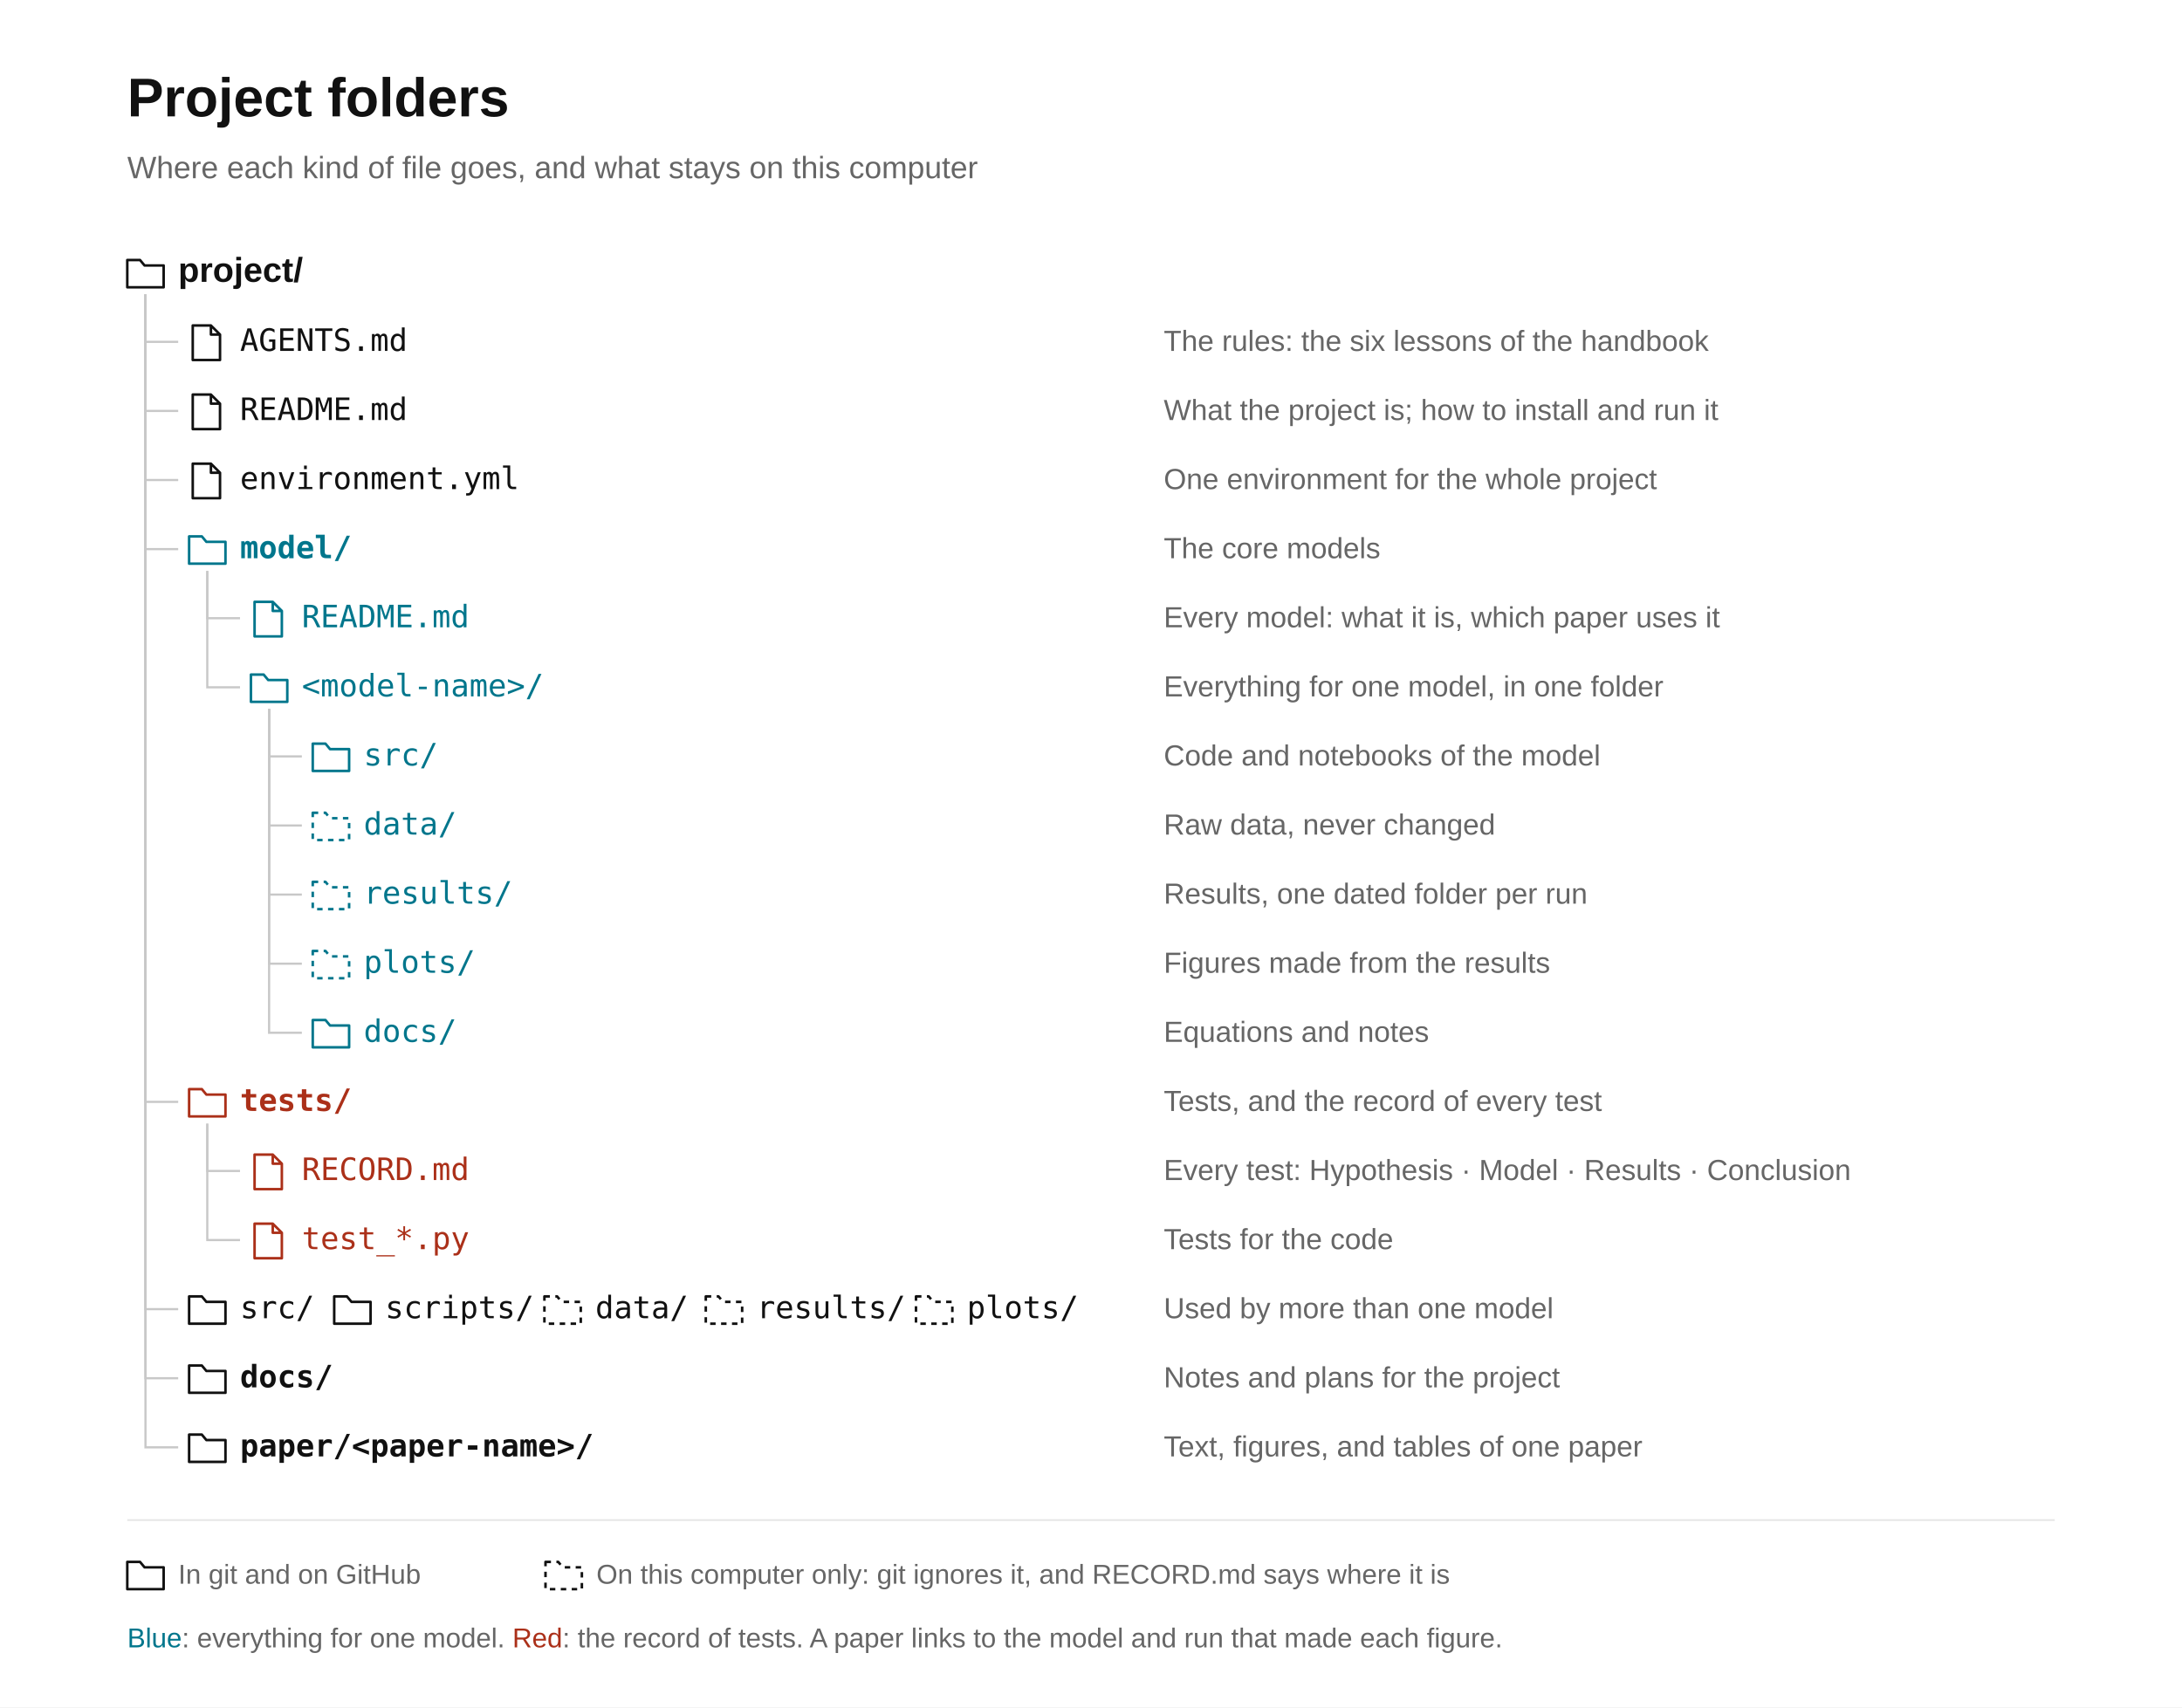
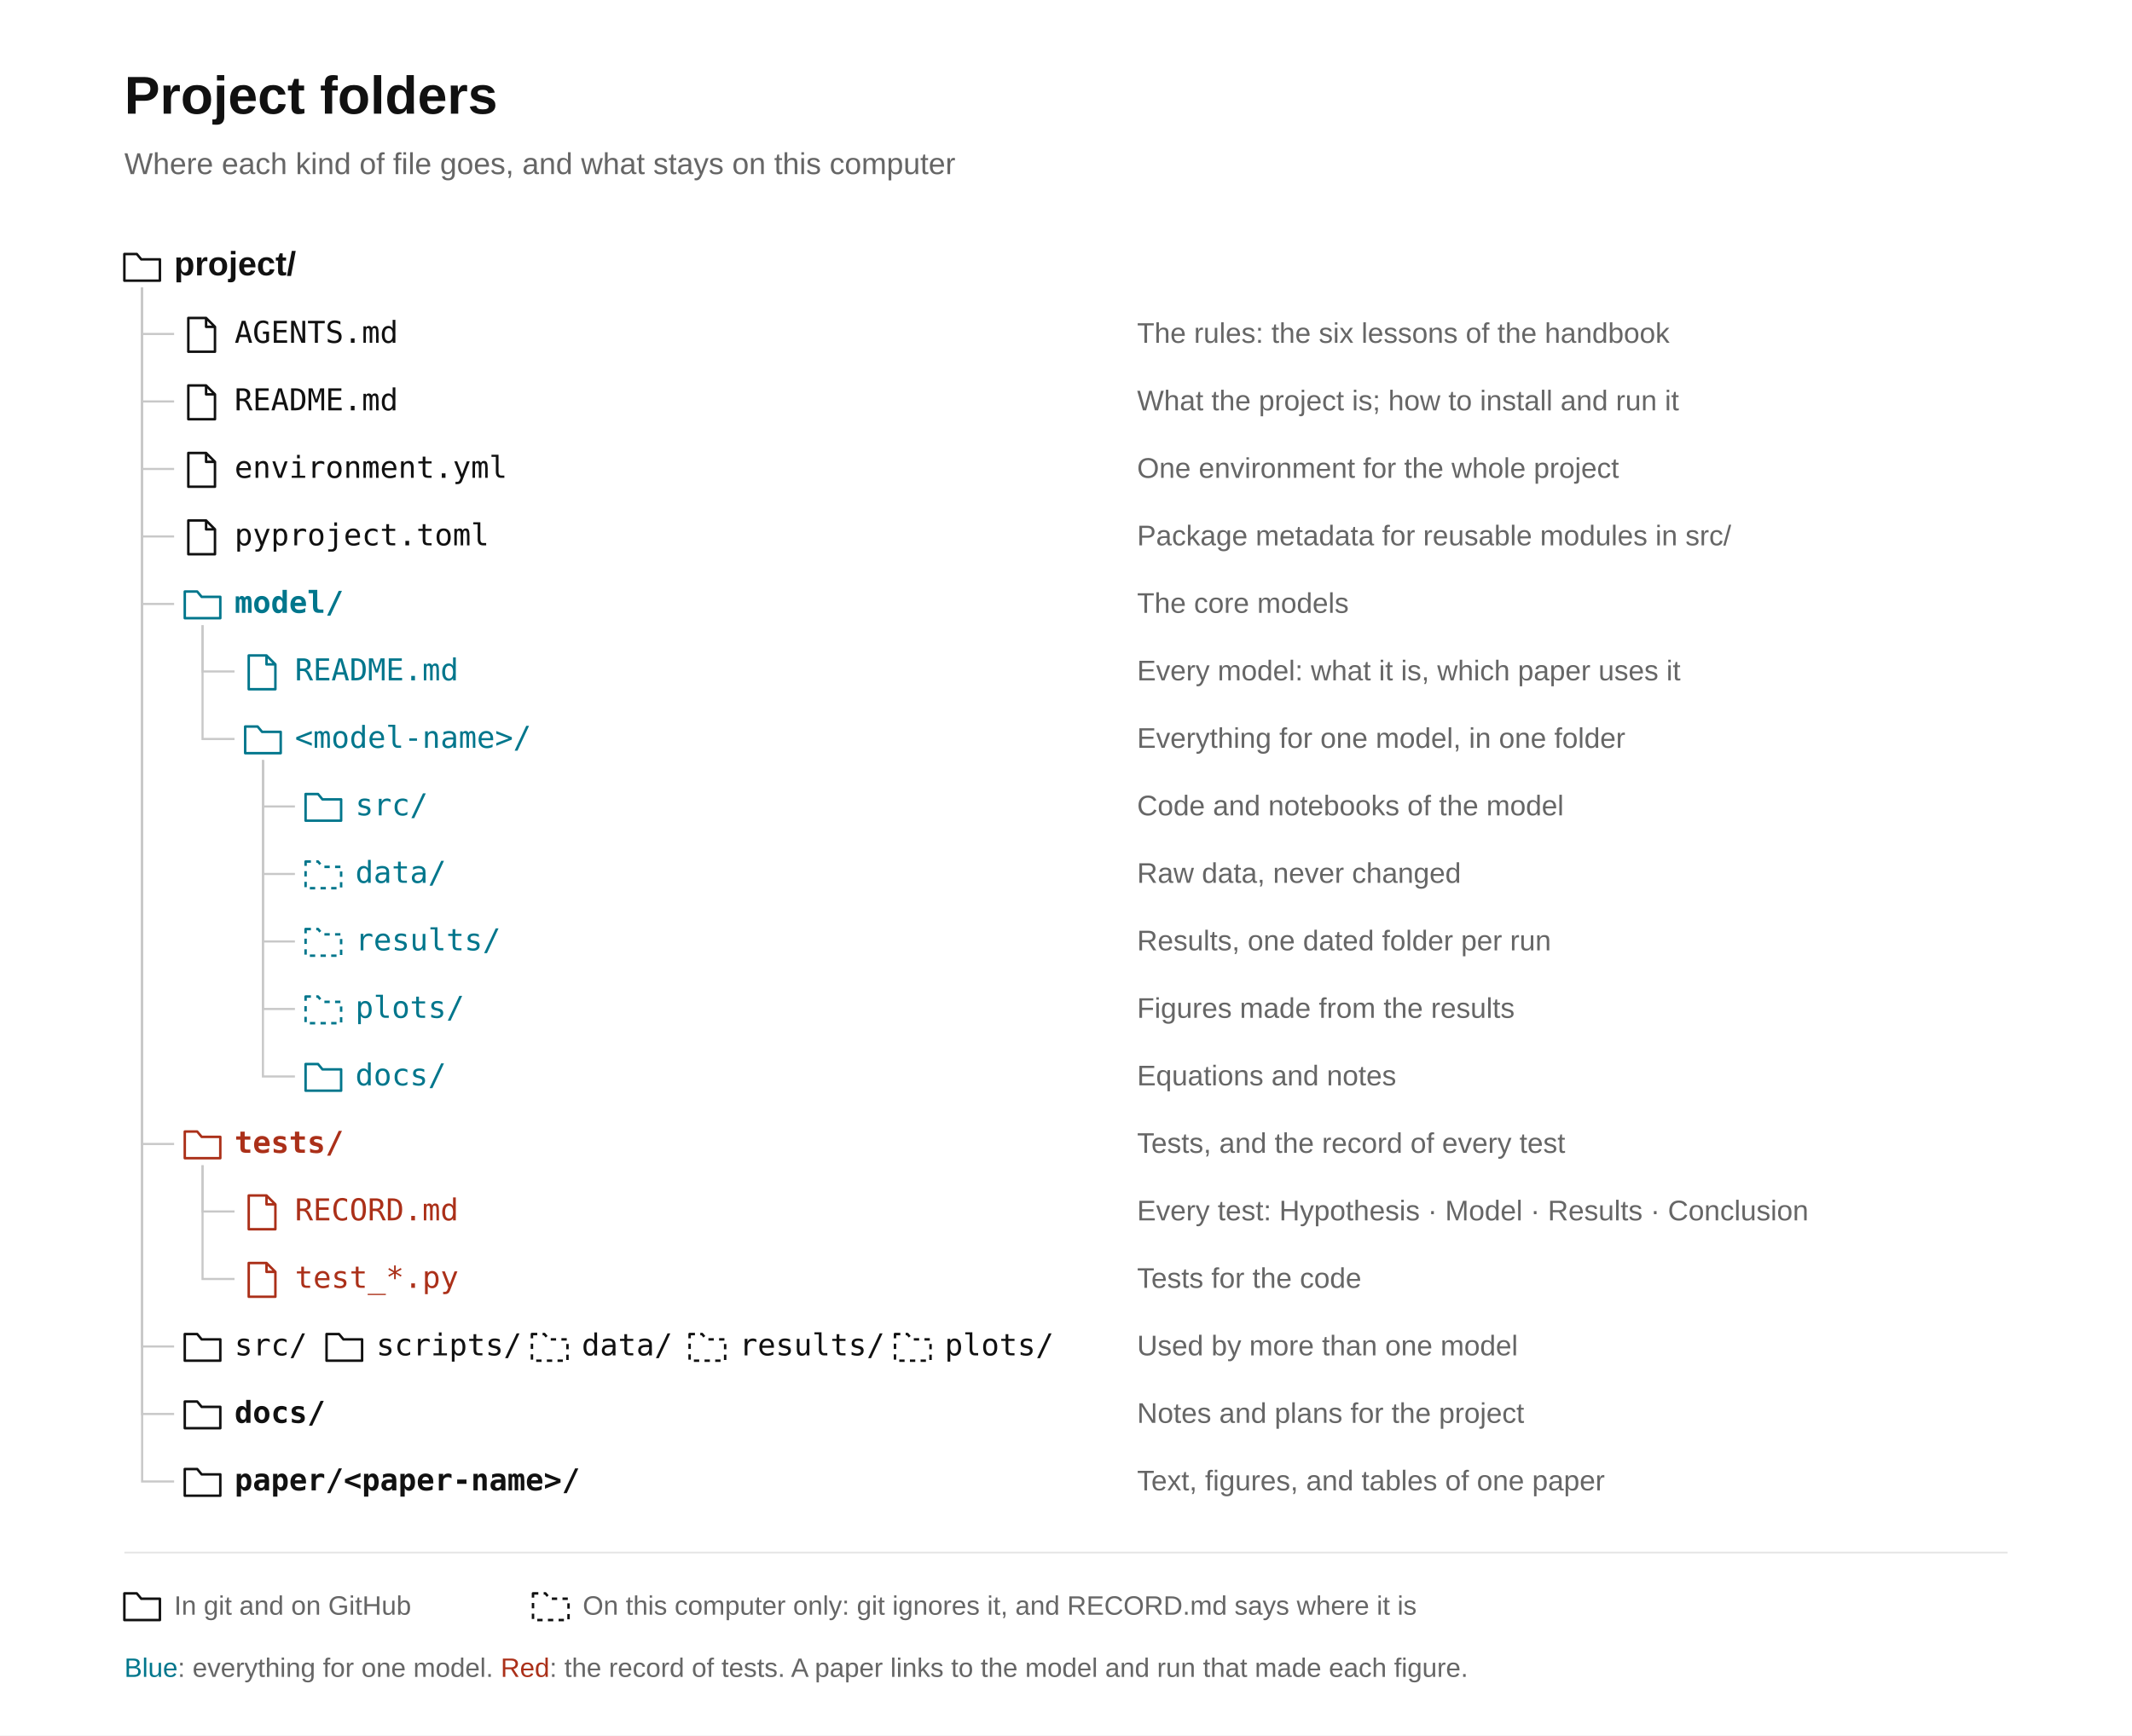
- <svg xmlns="http://www.w3.org/2000/svg" viewBox="0 0 1200 939" width="1200" height="939" role="img" aria-labelledby="t d">
-   <rect width="1200" height="939" fill="#ffffff" />
+ <svg xmlns="http://www.w3.org/2000/svg" viewBox="0 0 1200 977" width="1200" height="977" role="img" aria-labelledby="t d">
+   <rect width="1200" height="977" fill="#ffffff" />
  <text x="70" y="64" font-family="'CMU Sans Serif','Helvetica Neue',Arial,sans-serif" font-size="30" font-weight="700" fill="#111111">Project folders</text>
  <text x="70" y="98" font-family="'CMU Sans Serif','Helvetica Neue',Arial,sans-serif" font-size="17" fill="#666666">Where each kind of file goes, and what stays on this computer</text>
  <path d="M80 162V188H98" fill="none" stroke="#c8c8c8" stroke-width="1.2" />
  <path d="M80 162V226H98" fill="none" stroke="#c8c8c8" stroke-width="1.2" />
  <path d="M80 162V264H98" fill="none" stroke="#c8c8c8" stroke-width="1.2" />
  <path d="M80 162V302H98" fill="none" stroke="#c8c8c8" stroke-width="1.2" />
-   <path d="M114 314V340H132" fill="none" stroke="#c8c8c8" stroke-width="1.2" />
-   <path d="M114 314V378H132" fill="none" stroke="#c8c8c8" stroke-width="1.2" />
-   <path d="M148 390V416H166" fill="none" stroke="#c8c8c8" stroke-width="1.2" />
-   <path d="M148 390V454H166" fill="none" stroke="#c8c8c8" stroke-width="1.2" />
-   <path d="M148 390V492H166" fill="none" stroke="#c8c8c8" stroke-width="1.2" />
-   <path d="M148 390V530H166" fill="none" stroke="#c8c8c8" stroke-width="1.2" />
-   <path d="M148 390V568H166" fill="none" stroke="#c8c8c8" stroke-width="1.2" />
-   <path d="M80 162V606H98" fill="none" stroke="#c8c8c8" stroke-width="1.2" />
-   <path d="M114 618V644H132" fill="none" stroke="#c8c8c8" stroke-width="1.2" />
-   <path d="M114 618V682H132" fill="none" stroke="#c8c8c8" stroke-width="1.2" />
-   <path d="M80 162V720H98" fill="none" stroke="#c8c8c8" stroke-width="1.2" />
+   <path d="M80 162V340H98" fill="none" stroke="#c8c8c8" stroke-width="1.2" />
+   <path d="M114 352V378H132" fill="none" stroke="#c8c8c8" stroke-width="1.2" />
+   <path d="M114 352V416H132" fill="none" stroke="#c8c8c8" stroke-width="1.2" />
+   <path d="M148 428V454H166" fill="none" stroke="#c8c8c8" stroke-width="1.2" />
+   <path d="M148 428V492H166" fill="none" stroke="#c8c8c8" stroke-width="1.2" />
+   <path d="M148 428V530H166" fill="none" stroke="#c8c8c8" stroke-width="1.2" />
+   <path d="M148 428V568H166" fill="none" stroke="#c8c8c8" stroke-width="1.2" />
+   <path d="M148 428V606H166" fill="none" stroke="#c8c8c8" stroke-width="1.2" />
+   <path d="M80 162V644H98" fill="none" stroke="#c8c8c8" stroke-width="1.2" />
+   <path d="M114 656V682H132" fill="none" stroke="#c8c8c8" stroke-width="1.2" />
+   <path d="M114 656V720H132" fill="none" stroke="#c8c8c8" stroke-width="1.2" />
  <path d="M80 162V758H98" fill="none" stroke="#c8c8c8" stroke-width="1.2" />
  <path d="M80 162V796H98" fill="none" stroke="#c8c8c8" stroke-width="1.2" />
+   <path d="M80 162V834H98" fill="none" stroke="#c8c8c8" stroke-width="1.2" />
  <path d="M70 143h7l2.5 3h10.5v12h-20z" fill="none" stroke="#111111" stroke-width="1.4" stroke-linejoin="round" />
  <text x="98" y="155" font-family="'CMU Sans Serif','Helvetica Neue',Arial,sans-serif" font-size="19" font-weight="700" fill="#111111">project/</text>
  <path d="M106 179h10l5 5v14h-15z M116 179v5h5" fill="none" stroke="#111111" stroke-width="1.4" stroke-linejoin="round" />
  <text x="132" y="193" font-family="'CMU Typewriter Text',Menlo,monospace" font-size="17" fill="#111111">AGENTS.md</text>
  <text x="640" y="193" font-family="'CMU Sans Serif','Helvetica Neue',Arial,sans-serif" font-size="16" fill="#666666">The rules: the six lessons of the handbook</text>
  <path d="M106 217h10l5 5v14h-15z M116 217v5h5" fill="none" stroke="#111111" stroke-width="1.4" stroke-linejoin="round" />
  <text x="132" y="231" font-family="'CMU Typewriter Text',Menlo,monospace" font-size="17" fill="#111111">README.md</text>
  <text x="640" y="231" font-family="'CMU Sans Serif','Helvetica Neue',Arial,sans-serif" font-size="16" fill="#666666">What the project is; how to install and run it</text>
  <path d="M106 255h10l5 5v14h-15z M116 255v5h5" fill="none" stroke="#111111" stroke-width="1.4" stroke-linejoin="round" />
  <text x="132" y="269" font-family="'CMU Typewriter Text',Menlo,monospace" font-size="17" fill="#111111">environment.yml</text>
  <text x="640" y="269" font-family="'CMU Sans Serif','Helvetica Neue',Arial,sans-serif" font-size="16" fill="#666666">One environment for the whole project</text>
-   <path d="M104 295h7l2.5 3h10.5v12h-20z" fill="none" stroke="#00768c" stroke-width="1.4" stroke-linejoin="round" />
-   <text x="132" y="307" font-family="'CMU Typewriter Text',Menlo,monospace" font-size="17" font-weight="700" fill="#00768c">model/</text>
-   <text x="640" y="307" font-family="'CMU Sans Serif','Helvetica Neue',Arial,sans-serif" font-size="16" fill="#666666">The core models</text>
-   <path d="M140 331h10l5 5v14h-15z M150 331v5h5" fill="none" stroke="#00768c" stroke-width="1.4" stroke-linejoin="round" />
-   <text x="166" y="345" font-family="'CMU Typewriter Text',Menlo,monospace" font-size="17" fill="#00768c">README.md</text>
-   <text x="640" y="345" font-family="'CMU Sans Serif','Helvetica Neue',Arial,sans-serif" font-size="16" fill="#666666">Every model: what it is, which paper uses it</text>
-   <path d="M138 371h7l2.5 3h10.5v12h-20z" fill="none" stroke="#00768c" stroke-width="1.4" stroke-linejoin="round" />
-   <text x="166" y="383" font-family="'CMU Typewriter Text',Menlo,monospace" font-size="17" fill="#00768c">&lt;model-name&gt;/</text>
-   <text x="640" y="383" font-family="'CMU Sans Serif','Helvetica Neue',Arial,sans-serif" font-size="16" fill="#666666">Everything for one model, in one folder</text>
-   <path d="M172 409h7l2.5 3h10.5v12h-20z" fill="none" stroke="#00768c" stroke-width="1.4" stroke-linejoin="round" />
-   <text x="200" y="421" font-family="'CMU Typewriter Text',Menlo,monospace" font-size="17" fill="#00768c">src/</text>
-   <text x="640" y="421" font-family="'CMU Sans Serif','Helvetica Neue',Arial,sans-serif" font-size="16" fill="#666666">Code and notebooks of the model</text>
-   <path d="M172 447h7l2.5 3h10.5v12h-20z" fill="none" stroke="#00768c" stroke-width="1.4" stroke-linejoin="round" stroke-dasharray="3 3" />
-   <text x="200" y="459" font-family="'CMU Typewriter Text',Menlo,monospace" font-size="17" fill="#00768c">data/</text>
-   <text x="640" y="459" font-family="'CMU Sans Serif','Helvetica Neue',Arial,sans-serif" font-size="16" fill="#666666">Raw data, never changed</text>
+   <path d="M106 293h10l5 5v14h-15z M116 293v5h5" fill="none" stroke="#111111" stroke-width="1.4" stroke-linejoin="round" />
+   <text x="132" y="307" font-family="'CMU Typewriter Text',Menlo,monospace" font-size="17" fill="#111111">pyproject.toml</text>
+   <text x="640" y="307" font-family="'CMU Sans Serif','Helvetica Neue',Arial,sans-serif" font-size="16" fill="#666666">Package metadata for reusable modules in src/</text>
+   <path d="M104 333h7l2.5 3h10.5v12h-20z" fill="none" stroke="#00768c" stroke-width="1.4" stroke-linejoin="round" />
+   <text x="132" y="345" font-family="'CMU Typewriter Text',Menlo,monospace" font-size="17" font-weight="700" fill="#00768c">model/</text>
+   <text x="640" y="345" font-family="'CMU Sans Serif','Helvetica Neue',Arial,sans-serif" font-size="16" fill="#666666">The core models</text>
+   <path d="M140 369h10l5 5v14h-15z M150 369v5h5" fill="none" stroke="#00768c" stroke-width="1.4" stroke-linejoin="round" />
+   <text x="166" y="383" font-family="'CMU Typewriter Text',Menlo,monospace" font-size="17" fill="#00768c">README.md</text>
+   <text x="640" y="383" font-family="'CMU Sans Serif','Helvetica Neue',Arial,sans-serif" font-size="16" fill="#666666">Every model: what it is, which paper uses it</text>
+   <path d="M138 409h7l2.5 3h10.5v12h-20z" fill="none" stroke="#00768c" stroke-width="1.4" stroke-linejoin="round" />
+   <text x="166" y="421" font-family="'CMU Typewriter Text',Menlo,monospace" font-size="17" fill="#00768c">&lt;model-name&gt;/</text>
+   <text x="640" y="421" font-family="'CMU Sans Serif','Helvetica Neue',Arial,sans-serif" font-size="16" fill="#666666">Everything for one model, in one folder</text>
+   <path d="M172 447h7l2.5 3h10.5v12h-20z" fill="none" stroke="#00768c" stroke-width="1.4" stroke-linejoin="round" />
+   <text x="200" y="459" font-family="'CMU Typewriter Text',Menlo,monospace" font-size="17" fill="#00768c">src/</text>
+   <text x="640" y="459" font-family="'CMU Sans Serif','Helvetica Neue',Arial,sans-serif" font-size="16" fill="#666666">Code and notebooks of the model</text>
  <path d="M172 485h7l2.5 3h10.5v12h-20z" fill="none" stroke="#00768c" stroke-width="1.4" stroke-linejoin="round" stroke-dasharray="3 3" />
-   <text x="200" y="497" font-family="'CMU Typewriter Text',Menlo,monospace" font-size="17" fill="#00768c">results/</text>
-   <text x="640" y="497" font-family="'CMU Sans Serif','Helvetica Neue',Arial,sans-serif" font-size="16" fill="#666666">Results, one dated folder per run</text>
+   <text x="200" y="497" font-family="'CMU Typewriter Text',Menlo,monospace" font-size="17" fill="#00768c">data/</text>
+   <text x="640" y="497" font-family="'CMU Sans Serif','Helvetica Neue',Arial,sans-serif" font-size="16" fill="#666666">Raw data, never changed</text>
  <path d="M172 523h7l2.5 3h10.5v12h-20z" fill="none" stroke="#00768c" stroke-width="1.4" stroke-linejoin="round" stroke-dasharray="3 3" />
-   <text x="200" y="535" font-family="'CMU Typewriter Text',Menlo,monospace" font-size="17" fill="#00768c">plots/</text>
-   <text x="640" y="535" font-family="'CMU Sans Serif','Helvetica Neue',Arial,sans-serif" font-size="16" fill="#666666">Figures made from the results</text>
-   <path d="M172 561h7l2.5 3h10.5v12h-20z" fill="none" stroke="#00768c" stroke-width="1.4" stroke-linejoin="round" />
-   <text x="200" y="573" font-family="'CMU Typewriter Text',Menlo,monospace" font-size="17" fill="#00768c">docs/</text>
-   <text x="640" y="573" font-family="'CMU Sans Serif','Helvetica Neue',Arial,sans-serif" font-size="16" fill="#666666">Equations and notes</text>
-   <path d="M104 599h7l2.5 3h10.5v12h-20z" fill="none" stroke="#ab3019" stroke-width="1.4" stroke-linejoin="round" />
-   <text x="132" y="611" font-family="'CMU Typewriter Text',Menlo,monospace" font-size="17" font-weight="700" fill="#ab3019">tests/</text>
-   <text x="640" y="611" font-family="'CMU Sans Serif','Helvetica Neue',Arial,sans-serif" font-size="16" fill="#666666">Tests, and the record of every test</text>
-   <path d="M140 635h10l5 5v14h-15z M150 635v5h5" fill="none" stroke="#ab3019" stroke-width="1.4" stroke-linejoin="round" />
-   <text x="166" y="649" font-family="'CMU Typewriter Text',Menlo,monospace" font-size="17" fill="#ab3019">RECORD.md</text>
-   <text x="640" y="649" font-family="'CMU Sans Serif','Helvetica Neue',Arial,sans-serif" font-size="16" fill="#666666">Every test: Hypothesis · Model · Results · Conclusion</text>
+   <text x="200" y="535" font-family="'CMU Typewriter Text',Menlo,monospace" font-size="17" fill="#00768c">results/</text>
+   <text x="640" y="535" font-family="'CMU Sans Serif','Helvetica Neue',Arial,sans-serif" font-size="16" fill="#666666">Results, one dated folder per run</text>
+   <path d="M172 561h7l2.5 3h10.5v12h-20z" fill="none" stroke="#00768c" stroke-width="1.4" stroke-linejoin="round" stroke-dasharray="3 3" />
+   <text x="200" y="573" font-family="'CMU Typewriter Text',Menlo,monospace" font-size="17" fill="#00768c">plots/</text>
+   <text x="640" y="573" font-family="'CMU Sans Serif','Helvetica Neue',Arial,sans-serif" font-size="16" fill="#666666">Figures made from the results</text>
+   <path d="M172 599h7l2.5 3h10.5v12h-20z" fill="none" stroke="#00768c" stroke-width="1.4" stroke-linejoin="round" />
+   <text x="200" y="611" font-family="'CMU Typewriter Text',Menlo,monospace" font-size="17" fill="#00768c">docs/</text>
+   <text x="640" y="611" font-family="'CMU Sans Serif','Helvetica Neue',Arial,sans-serif" font-size="16" fill="#666666">Equations and notes</text>
+   <path d="M104 637h7l2.5 3h10.5v12h-20z" fill="none" stroke="#ab3019" stroke-width="1.4" stroke-linejoin="round" />
+   <text x="132" y="649" font-family="'CMU Typewriter Text',Menlo,monospace" font-size="17" font-weight="700" fill="#ab3019">tests/</text>
+   <text x="640" y="649" font-family="'CMU Sans Serif','Helvetica Neue',Arial,sans-serif" font-size="16" fill="#666666">Tests, and the record of every test</text>
  <path d="M140 673h10l5 5v14h-15z M150 673v5h5" fill="none" stroke="#ab3019" stroke-width="1.4" stroke-linejoin="round" />
-   <text x="166" y="687" font-family="'CMU Typewriter Text',Menlo,monospace" font-size="17" fill="#ab3019">test_*.py</text>
-   <text x="640" y="687" font-family="'CMU Sans Serif','Helvetica Neue',Arial,sans-serif" font-size="16" fill="#666666">Tests for the code</text>
-   <path d="M104 713h7l2.5 3h10.5v12h-20z" fill="none" stroke="#111111" stroke-width="1.4" stroke-linejoin="round" />
-   <text x="132" y="725" font-family="'CMU Typewriter Text',Menlo,monospace" font-size="17" fill="#111111">src/</text>
-   <path d="M183.8 713h7l2.5 3h10.5v12h-20z" fill="none" stroke="#111111" stroke-width="1.4" stroke-linejoin="round" />
-   <text x="211.8" y="725" font-family="'CMU Typewriter Text',Menlo,monospace" font-size="17" fill="#111111">scripts/</text>
-   <path d="M299.4 713h7l2.5 3h10.5v12h-20z" fill="none" stroke="#111111" stroke-width="1.4" stroke-linejoin="round" stroke-dasharray="3 3" />
-   <text x="327.4" y="725" font-family="'CMU Typewriter Text',Menlo,monospace" font-size="17" fill="#111111">data/</text>
-   <path d="M388.15 713h7l2.5 3h10.5v12h-20z" fill="none" stroke="#111111" stroke-width="1.4" stroke-linejoin="round" stroke-dasharray="3 3" />
-   <text x="416.15" y="725" font-family="'CMU Typewriter Text',Menlo,monospace" font-size="17" fill="#111111">results/</text>
-   <path d="M503.75 713h7l2.5 3h10.5v12h-20z" fill="none" stroke="#111111" stroke-width="1.4" stroke-linejoin="round" stroke-dasharray="3 3" />
-   <text x="531.75" y="725" font-family="'CMU Typewriter Text',Menlo,monospace" font-size="17" fill="#111111">plots/</text>
-   <text x="640" y="725" font-family="'CMU Sans Serif','Helvetica Neue',Arial,sans-serif" font-size="16" fill="#666666">Used by more than one model</text>
+   <text x="166" y="687" font-family="'CMU Typewriter Text',Menlo,monospace" font-size="17" fill="#ab3019">RECORD.md</text>
+   <text x="640" y="687" font-family="'CMU Sans Serif','Helvetica Neue',Arial,sans-serif" font-size="16" fill="#666666">Every test: Hypothesis · Model · Results · Conclusion</text>
+   <path d="M140 711h10l5 5v14h-15z M150 711v5h5" fill="none" stroke="#ab3019" stroke-width="1.4" stroke-linejoin="round" />
+   <text x="166" y="725" font-family="'CMU Typewriter Text',Menlo,monospace" font-size="17" fill="#ab3019">test_*.py</text>
+   <text x="640" y="725" font-family="'CMU Sans Serif','Helvetica Neue',Arial,sans-serif" font-size="16" fill="#666666">Tests for the code</text>
  <path d="M104 751h7l2.5 3h10.5v12h-20z" fill="none" stroke="#111111" stroke-width="1.4" stroke-linejoin="round" />
-   <text x="132" y="763" font-family="'CMU Typewriter Text',Menlo,monospace" font-size="17" font-weight="700" fill="#111111">docs/</text>
-   <text x="640" y="763" font-family="'CMU Sans Serif','Helvetica Neue',Arial,sans-serif" font-size="16" fill="#666666">Notes and plans for the project</text>
+   <text x="132" y="763" font-family="'CMU Typewriter Text',Menlo,monospace" font-size="17" fill="#111111">src/</text>
+   <path d="M183.8 751h7l2.5 3h10.5v12h-20z" fill="none" stroke="#111111" stroke-width="1.4" stroke-linejoin="round" />
+   <text x="211.8" y="763" font-family="'CMU Typewriter Text',Menlo,monospace" font-size="17" fill="#111111">scripts/</text>
+   <path d="M299.4 751h7l2.5 3h10.5v12h-20z" fill="none" stroke="#111111" stroke-width="1.4" stroke-linejoin="round" stroke-dasharray="3 3" />
+   <text x="327.4" y="763" font-family="'CMU Typewriter Text',Menlo,monospace" font-size="17" fill="#111111">data/</text>
+   <path d="M388.15 751h7l2.5 3h10.5v12h-20z" fill="none" stroke="#111111" stroke-width="1.4" stroke-linejoin="round" stroke-dasharray="3 3" />
+   <text x="416.15" y="763" font-family="'CMU Typewriter Text',Menlo,monospace" font-size="17" fill="#111111">results/</text>
+   <path d="M503.75 751h7l2.5 3h10.5v12h-20z" fill="none" stroke="#111111" stroke-width="1.4" stroke-linejoin="round" stroke-dasharray="3 3" />
+   <text x="531.75" y="763" font-family="'CMU Typewriter Text',Menlo,monospace" font-size="17" fill="#111111">plots/</text>
+   <text x="640" y="763" font-family="'CMU Sans Serif','Helvetica Neue',Arial,sans-serif" font-size="16" fill="#666666">Used by more than one model</text>
  <path d="M104 789h7l2.5 3h10.5v12h-20z" fill="none" stroke="#111111" stroke-width="1.4" stroke-linejoin="round" />
-   <text x="132" y="801" font-family="'CMU Typewriter Text',Menlo,monospace" font-size="17" font-weight="700" fill="#111111">paper/&lt;paper-name&gt;/</text>
-   <text x="640" y="801" font-family="'CMU Sans Serif','Helvetica Neue',Arial,sans-serif" font-size="16" fill="#666666">Text, figures, and tables of one paper</text>
-   <line x1="70" y1="836" x2="1130" y2="836" stroke="#e6e6e6" />
-   <path d="M70 859h7l2.5 3h10.5v12h-20z" fill="none" stroke="#111111" stroke-width="1.4" stroke-linejoin="round" />
-   <text x="98" y="871" font-family="'CMU Sans Serif','Helvetica Neue',Arial,sans-serif" font-size="15" fill="#666666">In git and on GitHub</text>
-   <path d="M300 859h7l2.5 3h10.5v12h-20z" fill="none" stroke="#111111" stroke-width="1.4" stroke-linejoin="round" stroke-dasharray="3 3" />
-   <text x="328" y="871" font-family="'CMU Sans Serif','Helvetica Neue',Arial,sans-serif" font-size="15" fill="#666666">On this computer only: git ignores it, and RECORD.md says where it is</text>
-   <text x="70" y="906" font-family="'CMU Sans Serif','Helvetica Neue',Arial,sans-serif" font-size="15" fill="#666666">
+   <text x="132" y="801" font-family="'CMU Typewriter Text',Menlo,monospace" font-size="17" font-weight="700" fill="#111111">docs/</text>
+   <text x="640" y="801" font-family="'CMU Sans Serif','Helvetica Neue',Arial,sans-serif" font-size="16" fill="#666666">Notes and plans for the project</text>
+   <path d="M104 827h7l2.5 3h10.5v12h-20z" fill="none" stroke="#111111" stroke-width="1.4" stroke-linejoin="round" />
+   <text x="132" y="839" font-family="'CMU Typewriter Text',Menlo,monospace" font-size="17" font-weight="700" fill="#111111">paper/&lt;paper-name&gt;/</text>
+   <text x="640" y="839" font-family="'CMU Sans Serif','Helvetica Neue',Arial,sans-serif" font-size="16" fill="#666666">Text, figures, and tables of one paper</text>
+   <line x1="70" y1="874" x2="1130" y2="874" stroke="#e6e6e6" />
+   <path d="M70 897h7l2.5 3h10.5v12h-20z" fill="none" stroke="#111111" stroke-width="1.4" stroke-linejoin="round" />
+   <text x="98" y="909" font-family="'CMU Sans Serif','Helvetica Neue',Arial,sans-serif" font-size="15" fill="#666666">In git and on GitHub</text>
+   <path d="M300 897h7l2.5 3h10.5v12h-20z" fill="none" stroke="#111111" stroke-width="1.4" stroke-linejoin="round" stroke-dasharray="3 3" />
+   <text x="328" y="909" font-family="'CMU Sans Serif','Helvetica Neue',Arial,sans-serif" font-size="15" fill="#666666">On this computer only: git ignores it, and RECORD.md says where it is</text>
+   <text x="70" y="944" font-family="'CMU Sans Serif','Helvetica Neue',Arial,sans-serif" font-size="15" fill="#666666">
    <tspan fill="#00768c">Blue</tspan>: everything for one model.  <tspan fill="#ab3019">Red</tspan>: the record of tests.  A paper links to the model and run that made each figure.</text>
</svg>
